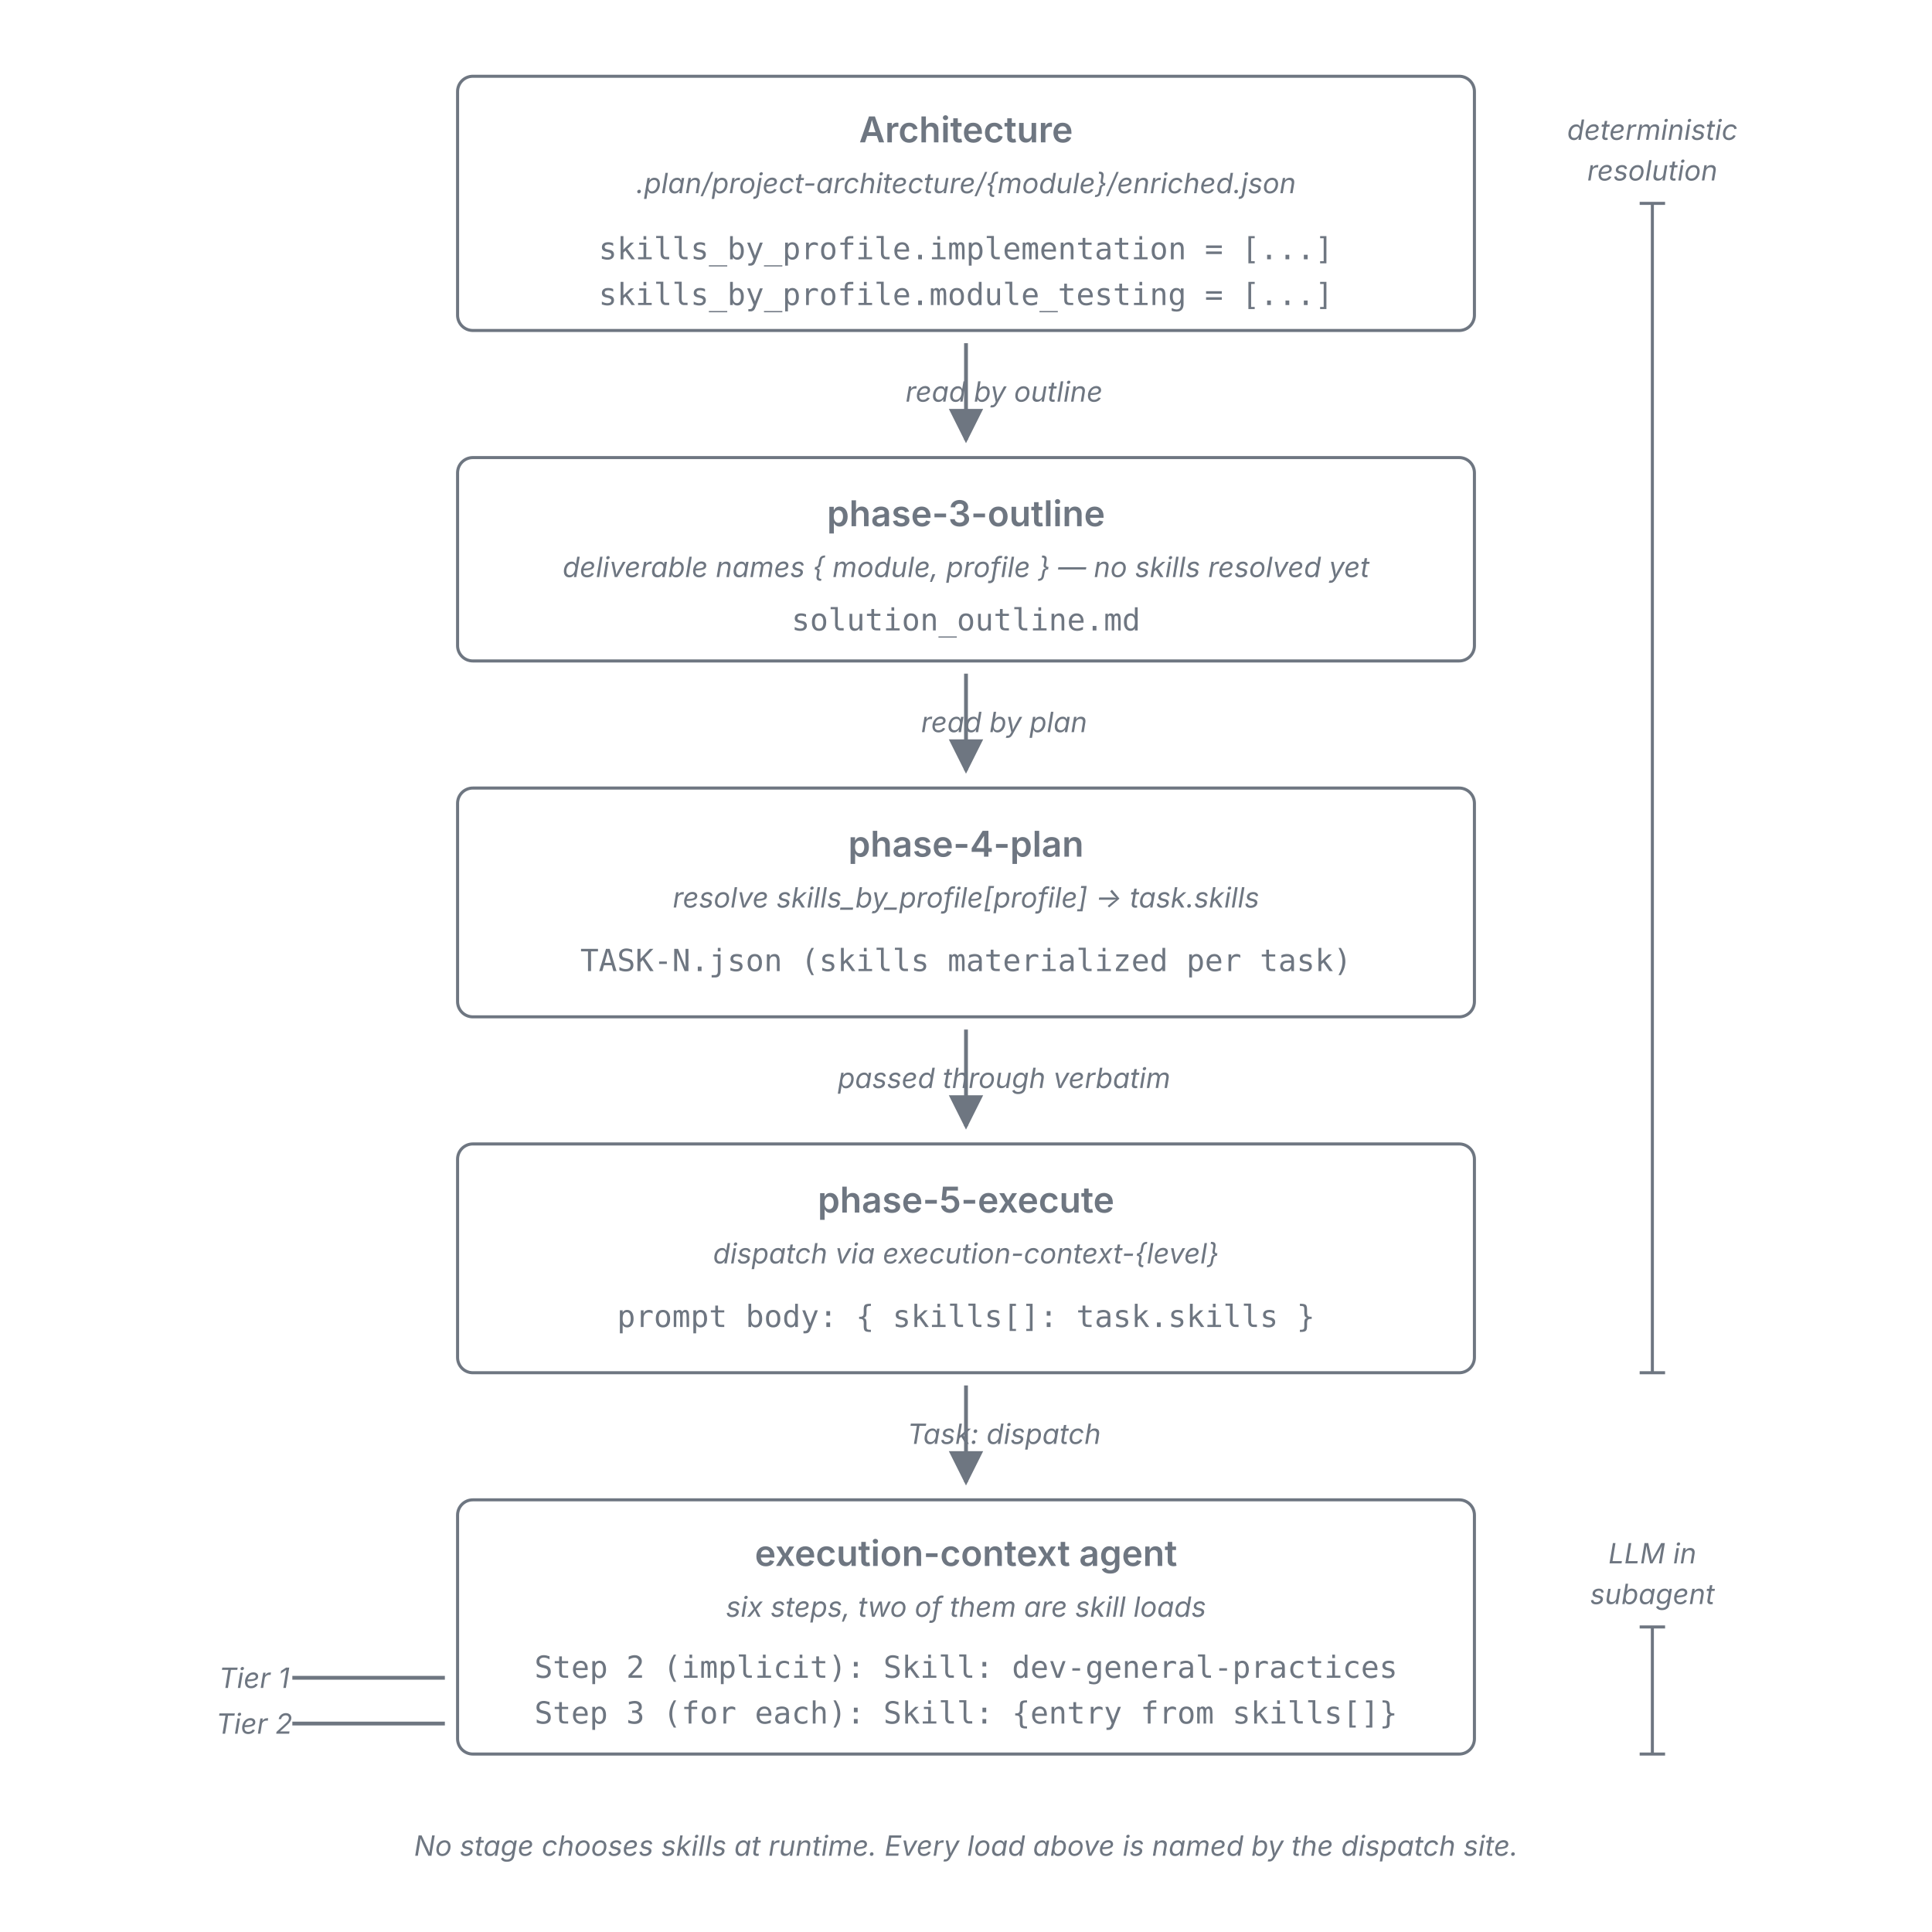
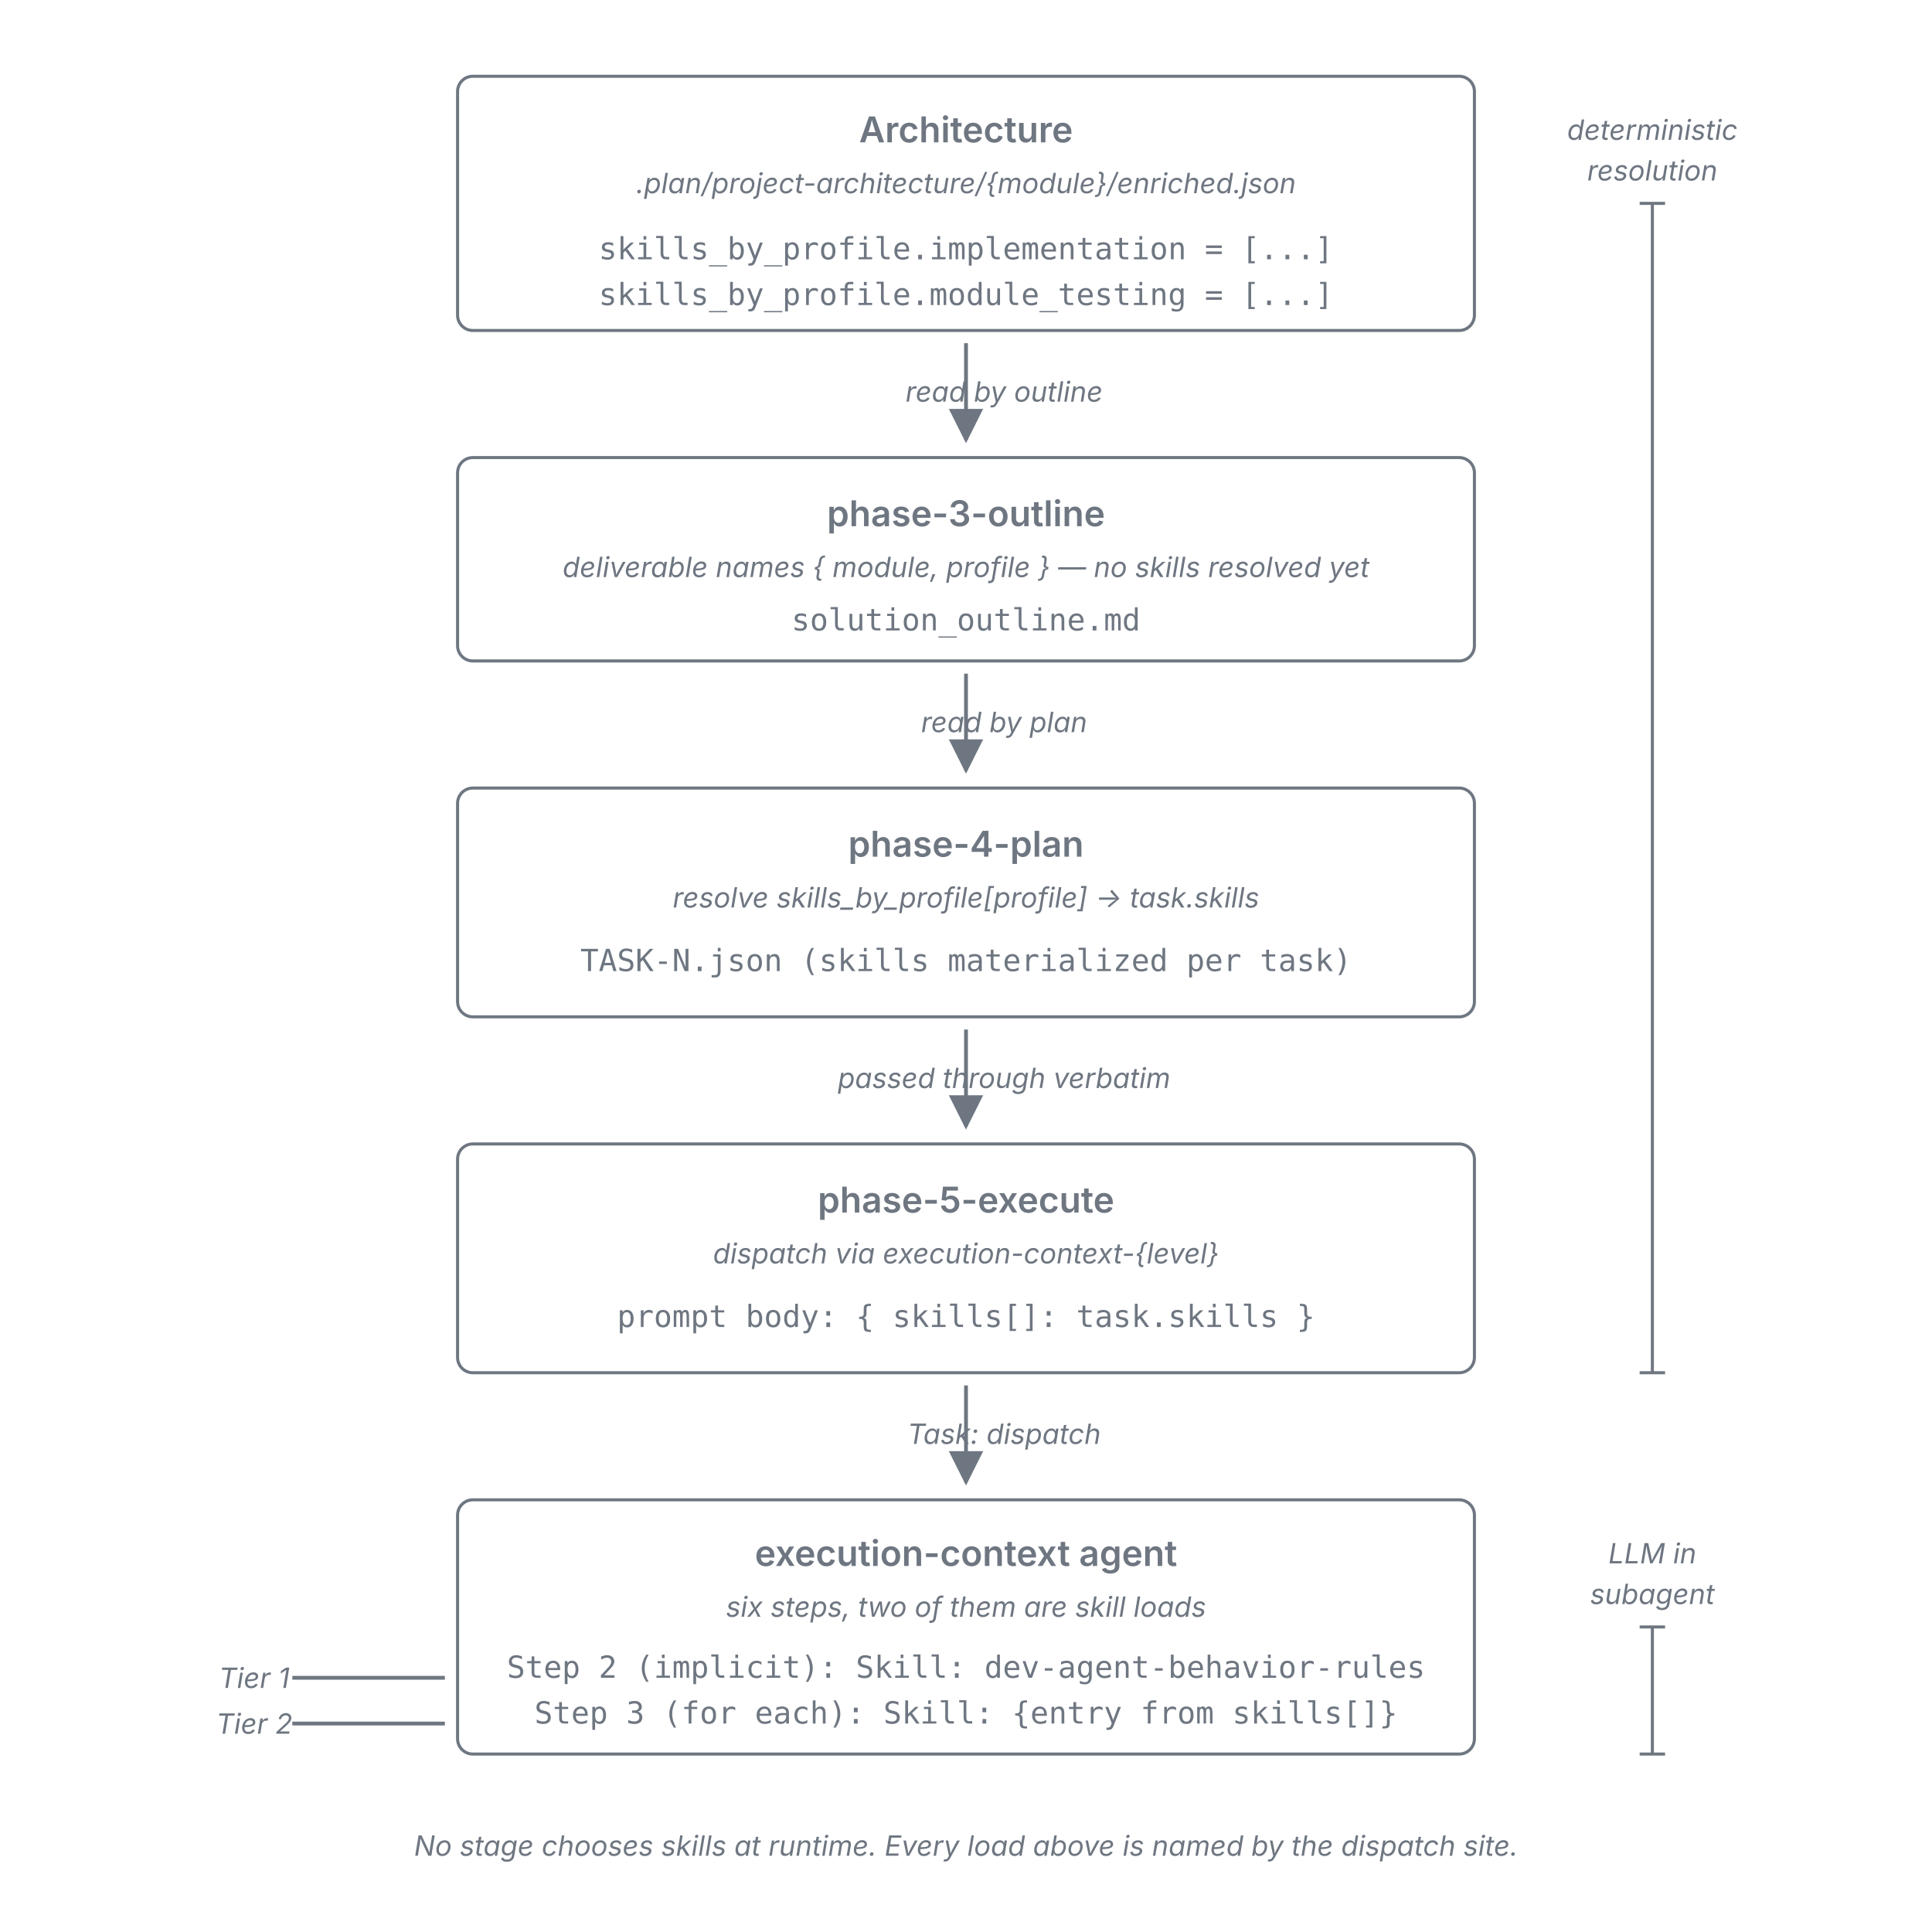
<svg xmlns="http://www.w3.org/2000/svg" viewBox="0 0 760 760" role="img" aria-labelledby="title desc" font-family="ui-sans-serif, -apple-system, system-ui, 'Segoe UI', sans-serif">
  <defs>
    <marker id="arrow" viewBox="0 0 10 10" refX="9" refY="5" markerWidth="9" markerHeight="9" orient="auto">
      <path d="M0,0 L10,5 L0,10 z" class="arrow-fill" />
    </marker>
    <style>
      .col-header { font-size: 14px; font-weight: 600; fill: #6e7681; text-anchor: middle; }
      .col-sub    { font-size: 11px; fill: #6e7681; text-anchor: middle; font-style: italic; }
      .item-c     { font-size: 12px; fill: #6e7681; font-family: ui-monospace, "SF Mono", Menlo, Consolas, monospace; text-anchor: middle; }
      .arrow-lbl  { font-size: 11px; fill: #6e7681; text-anchor: middle; font-style: italic; }
      .stroke     { stroke: #6e7681; stroke-width: 1.2; fill: none; }
      .arrow      { stroke: #6e7681; stroke-width: 1.5; fill: none; }
      .arrow-fill { fill: #6e7681; }
    </style>
  </defs>
  <rect class="stroke" x="180" y="30" width="400" height="100" rx="6" ry="6" />
  <text x="380" y="56" class="col-header">Architecture</text>
  <text x="380" y="76" class="col-sub">.plan/project-architecture/{module}/enriched.json</text>
  <text x="380" y="102" class="item-c">skills_by_profile.implementation = [...]</text>
  <text x="380" y="120" class="item-c">skills_by_profile.module_testing  = [...]</text>
  <line class="arrow" x1="380" y1="135" x2="380" y2="173" marker-end="url(#arrow)" />
  <text x="395" y="158" class="arrow-lbl" text-anchor="start">read by outline</text>
  <rect class="stroke" x="180" y="180" width="400" height="80" rx="6" ry="6" />
  <text x="380" y="207" class="col-header">phase-3-outline</text>
  <text x="380" y="227" class="col-sub">deliverable names { module, profile } — no skills resolved yet</text>
  <text x="380" y="248" class="item-c">solution_outline.md</text>
  <line class="arrow" x1="380" y1="265" x2="380" y2="303" marker-end="url(#arrow)" />
  <text x="395" y="288" class="arrow-lbl" text-anchor="start">read by plan</text>
  <rect class="stroke" x="180" y="310" width="400" height="90" rx="6" ry="6" />
  <text x="380" y="337" class="col-header">phase-4-plan</text>
  <text x="380" y="357" class="col-sub">resolve skills_by_profile[profile] → task.skills</text>
  <text x="380" y="382" class="item-c">TASK-N.json   (skills materialized per task)</text>
  <line class="arrow" x1="380" y1="405" x2="380" y2="443" marker-end="url(#arrow)" />
  <text x="395" y="428" class="arrow-lbl" text-anchor="start">passed through verbatim</text>
  <rect class="stroke" x="180" y="450" width="400" height="90" rx="6" ry="6" />
  <text x="380" y="477" class="col-header">phase-5-execute</text>
  <text x="380" y="497" class="col-sub">dispatch via execution-context-{level}</text>
  <text x="380" y="522" class="item-c">prompt body: { skills[]: task.skills }</text>
  <line class="arrow" x1="380" y1="545" x2="380" y2="583" marker-end="url(#arrow)" />
  <text x="395" y="568" class="arrow-lbl" text-anchor="start">Task: dispatch</text>
  <rect class="stroke" x="180" y="590" width="400" height="100" rx="6" ry="6" />
  <text x="380" y="616" class="col-header">execution-context agent</text>
  <text x="380" y="636" class="col-sub">six steps, two of them are skill loads</text>
-   <text x="380" y="660" class="item-c">Step 2 (implicit):  Skill: dev-general-practices</text>
+   <text x="380" y="660" class="item-c">Step 2 (implicit):  Skill: dev-agent-behavior-rules</text>
  <text x="380" y="678" class="item-c">Step 3 (for each):  Skill: {entry from skills[]}</text>
  <text x="100" y="664" class="col-sub" text-anchor="end">Tier 1</text>
  <line class="arrow" x1="115" y1="660" x2="175" y2="660" />
  <text x="100" y="682" class="col-sub" text-anchor="end">Tier 2</text>
  <line class="arrow" x1="115" y1="678" x2="175" y2="678" />
  <text x="650" y="55" class="col-sub" text-anchor="start">deterministic</text>
  <text x="650" y="71" class="col-sub" text-anchor="start">resolution</text>
  <line class="stroke" x1="650" y1="80" x2="650" y2="540" />
  <line class="stroke" x1="645" y1="80" x2="655" y2="80" />
  <line class="stroke" x1="645" y1="540" x2="655" y2="540" />
  <text x="650" y="615" class="col-sub" text-anchor="start">LLM in</text>
  <text x="650" y="631" class="col-sub" text-anchor="start">subagent</text>
  <line class="stroke" x1="650" y1="640" x2="650" y2="690" />
  <line class="stroke" x1="645" y1="640" x2="655" y2="640" />
  <line class="stroke" x1="645" y1="690" x2="655" y2="690" />
  <text x="380" y="730" class="col-sub">No stage chooses skills at runtime. Every load above is named by the dispatch site.</text>
</svg>
